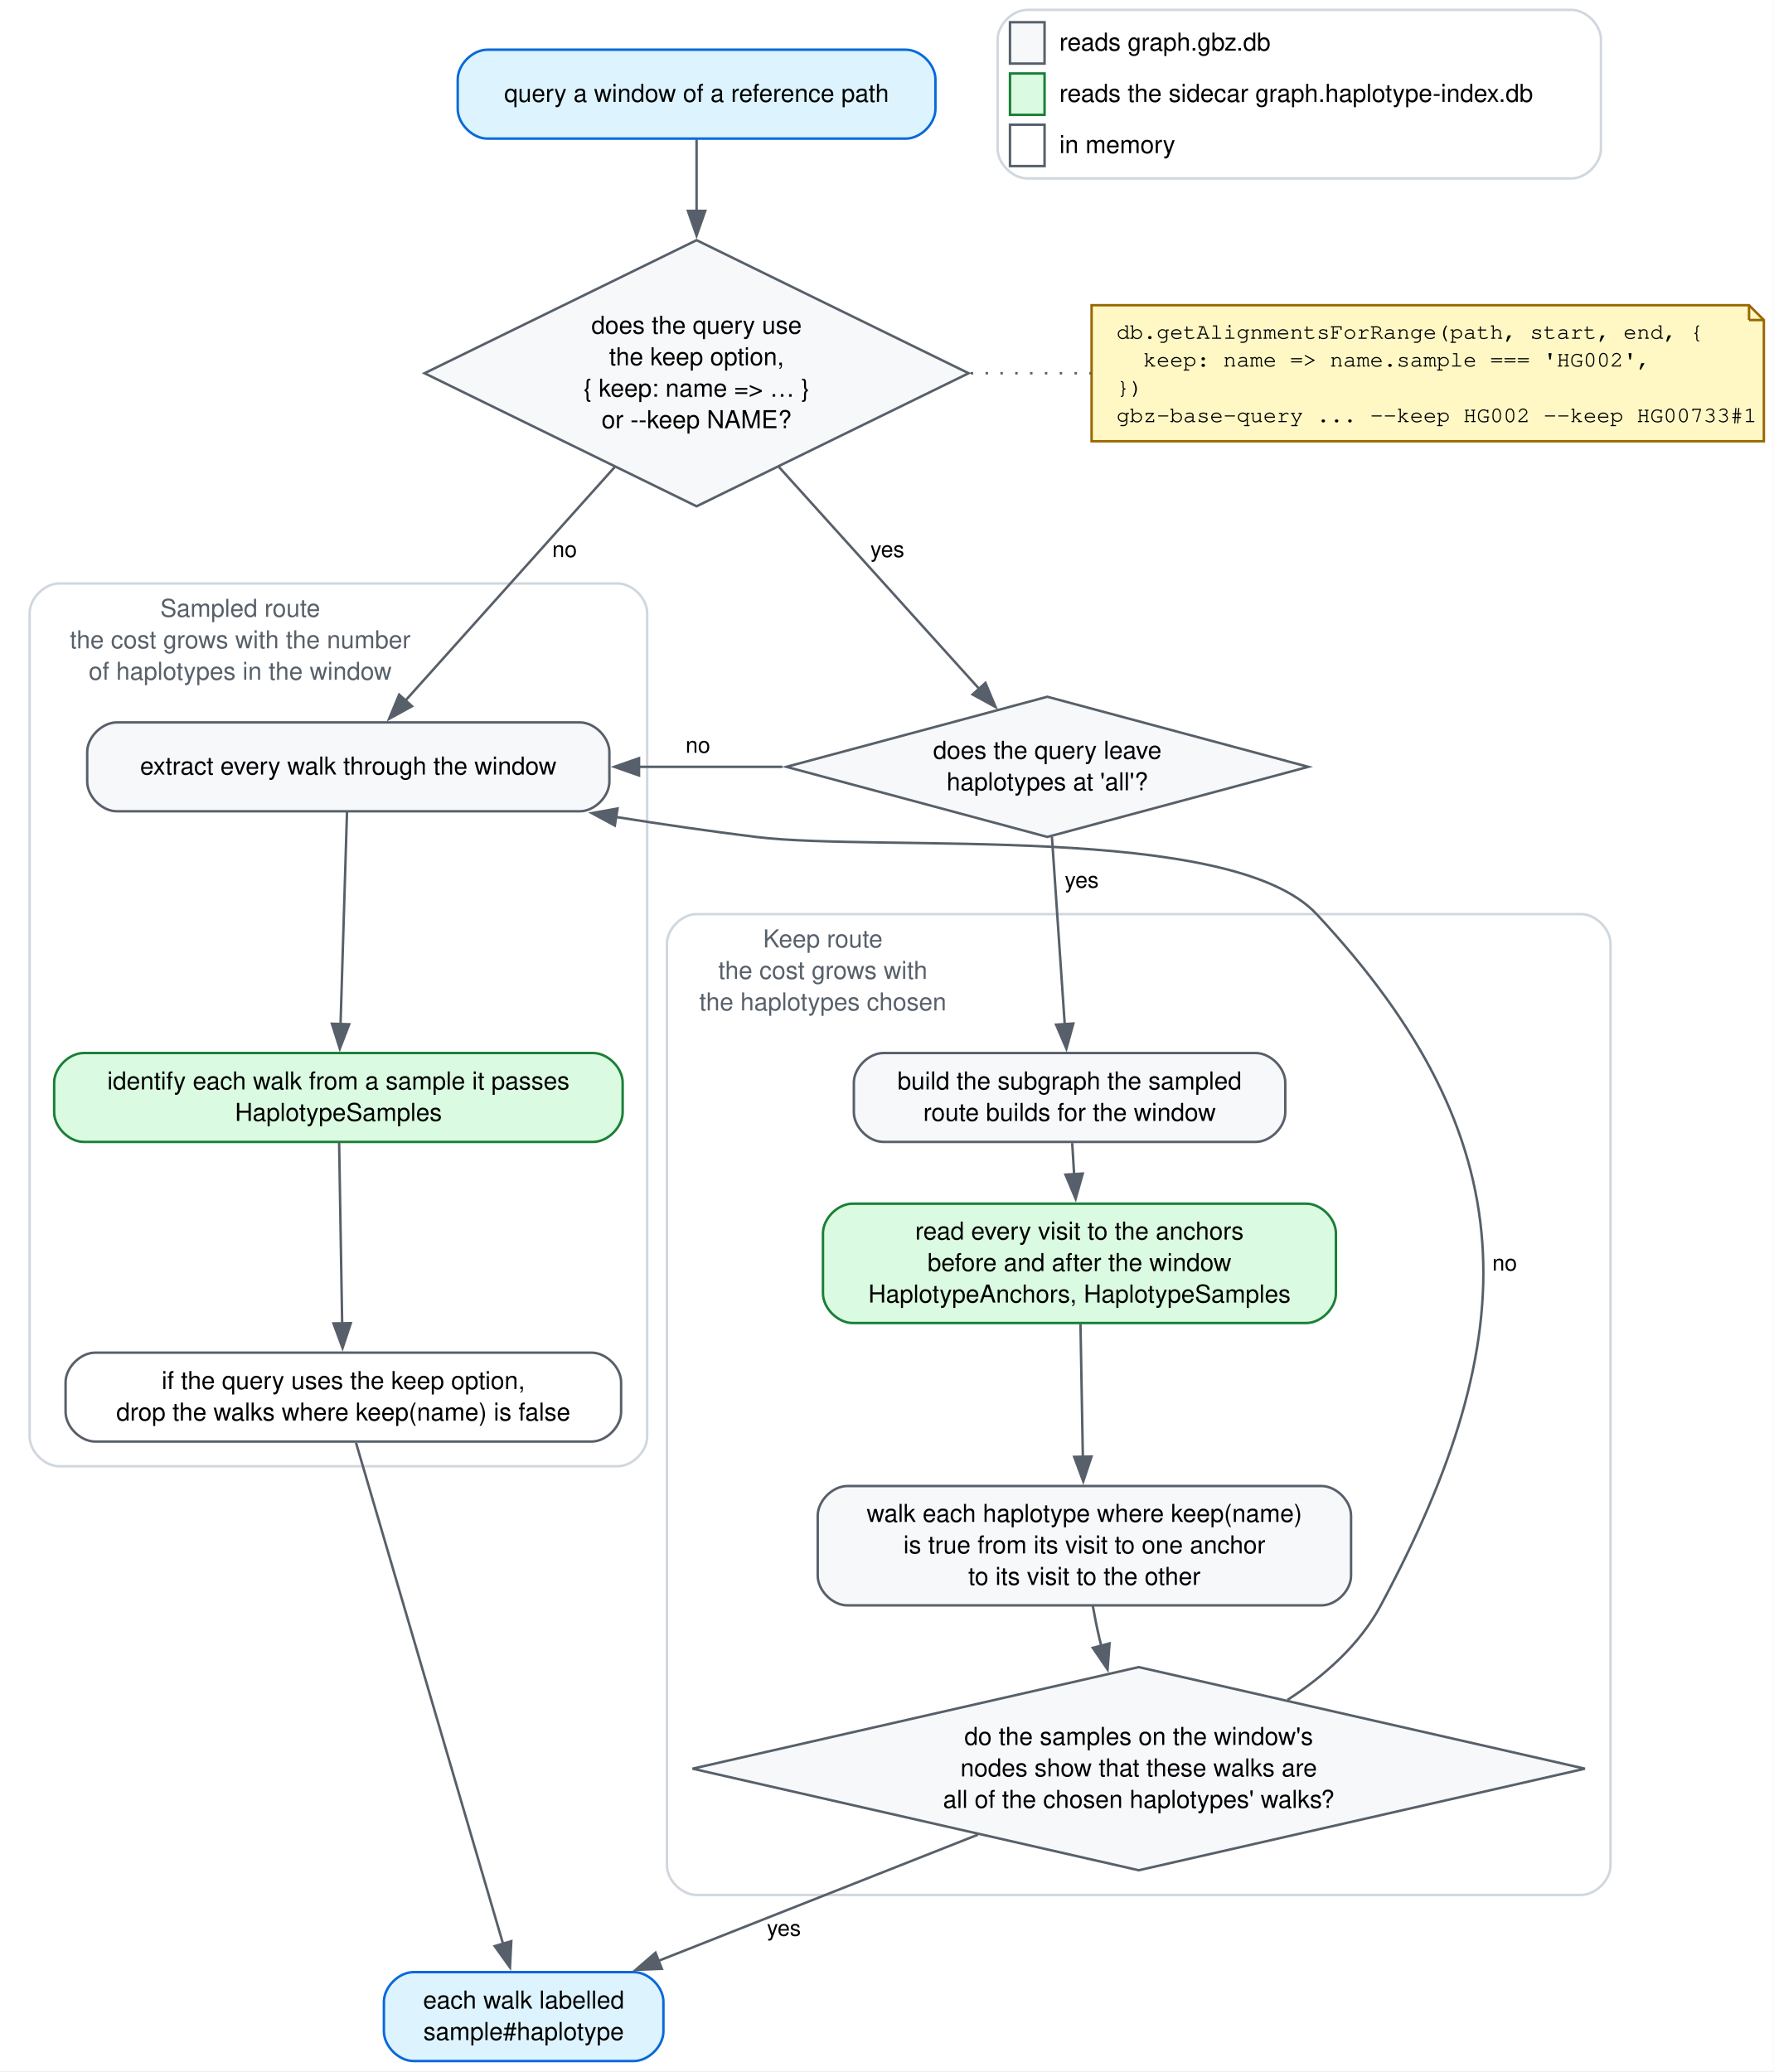
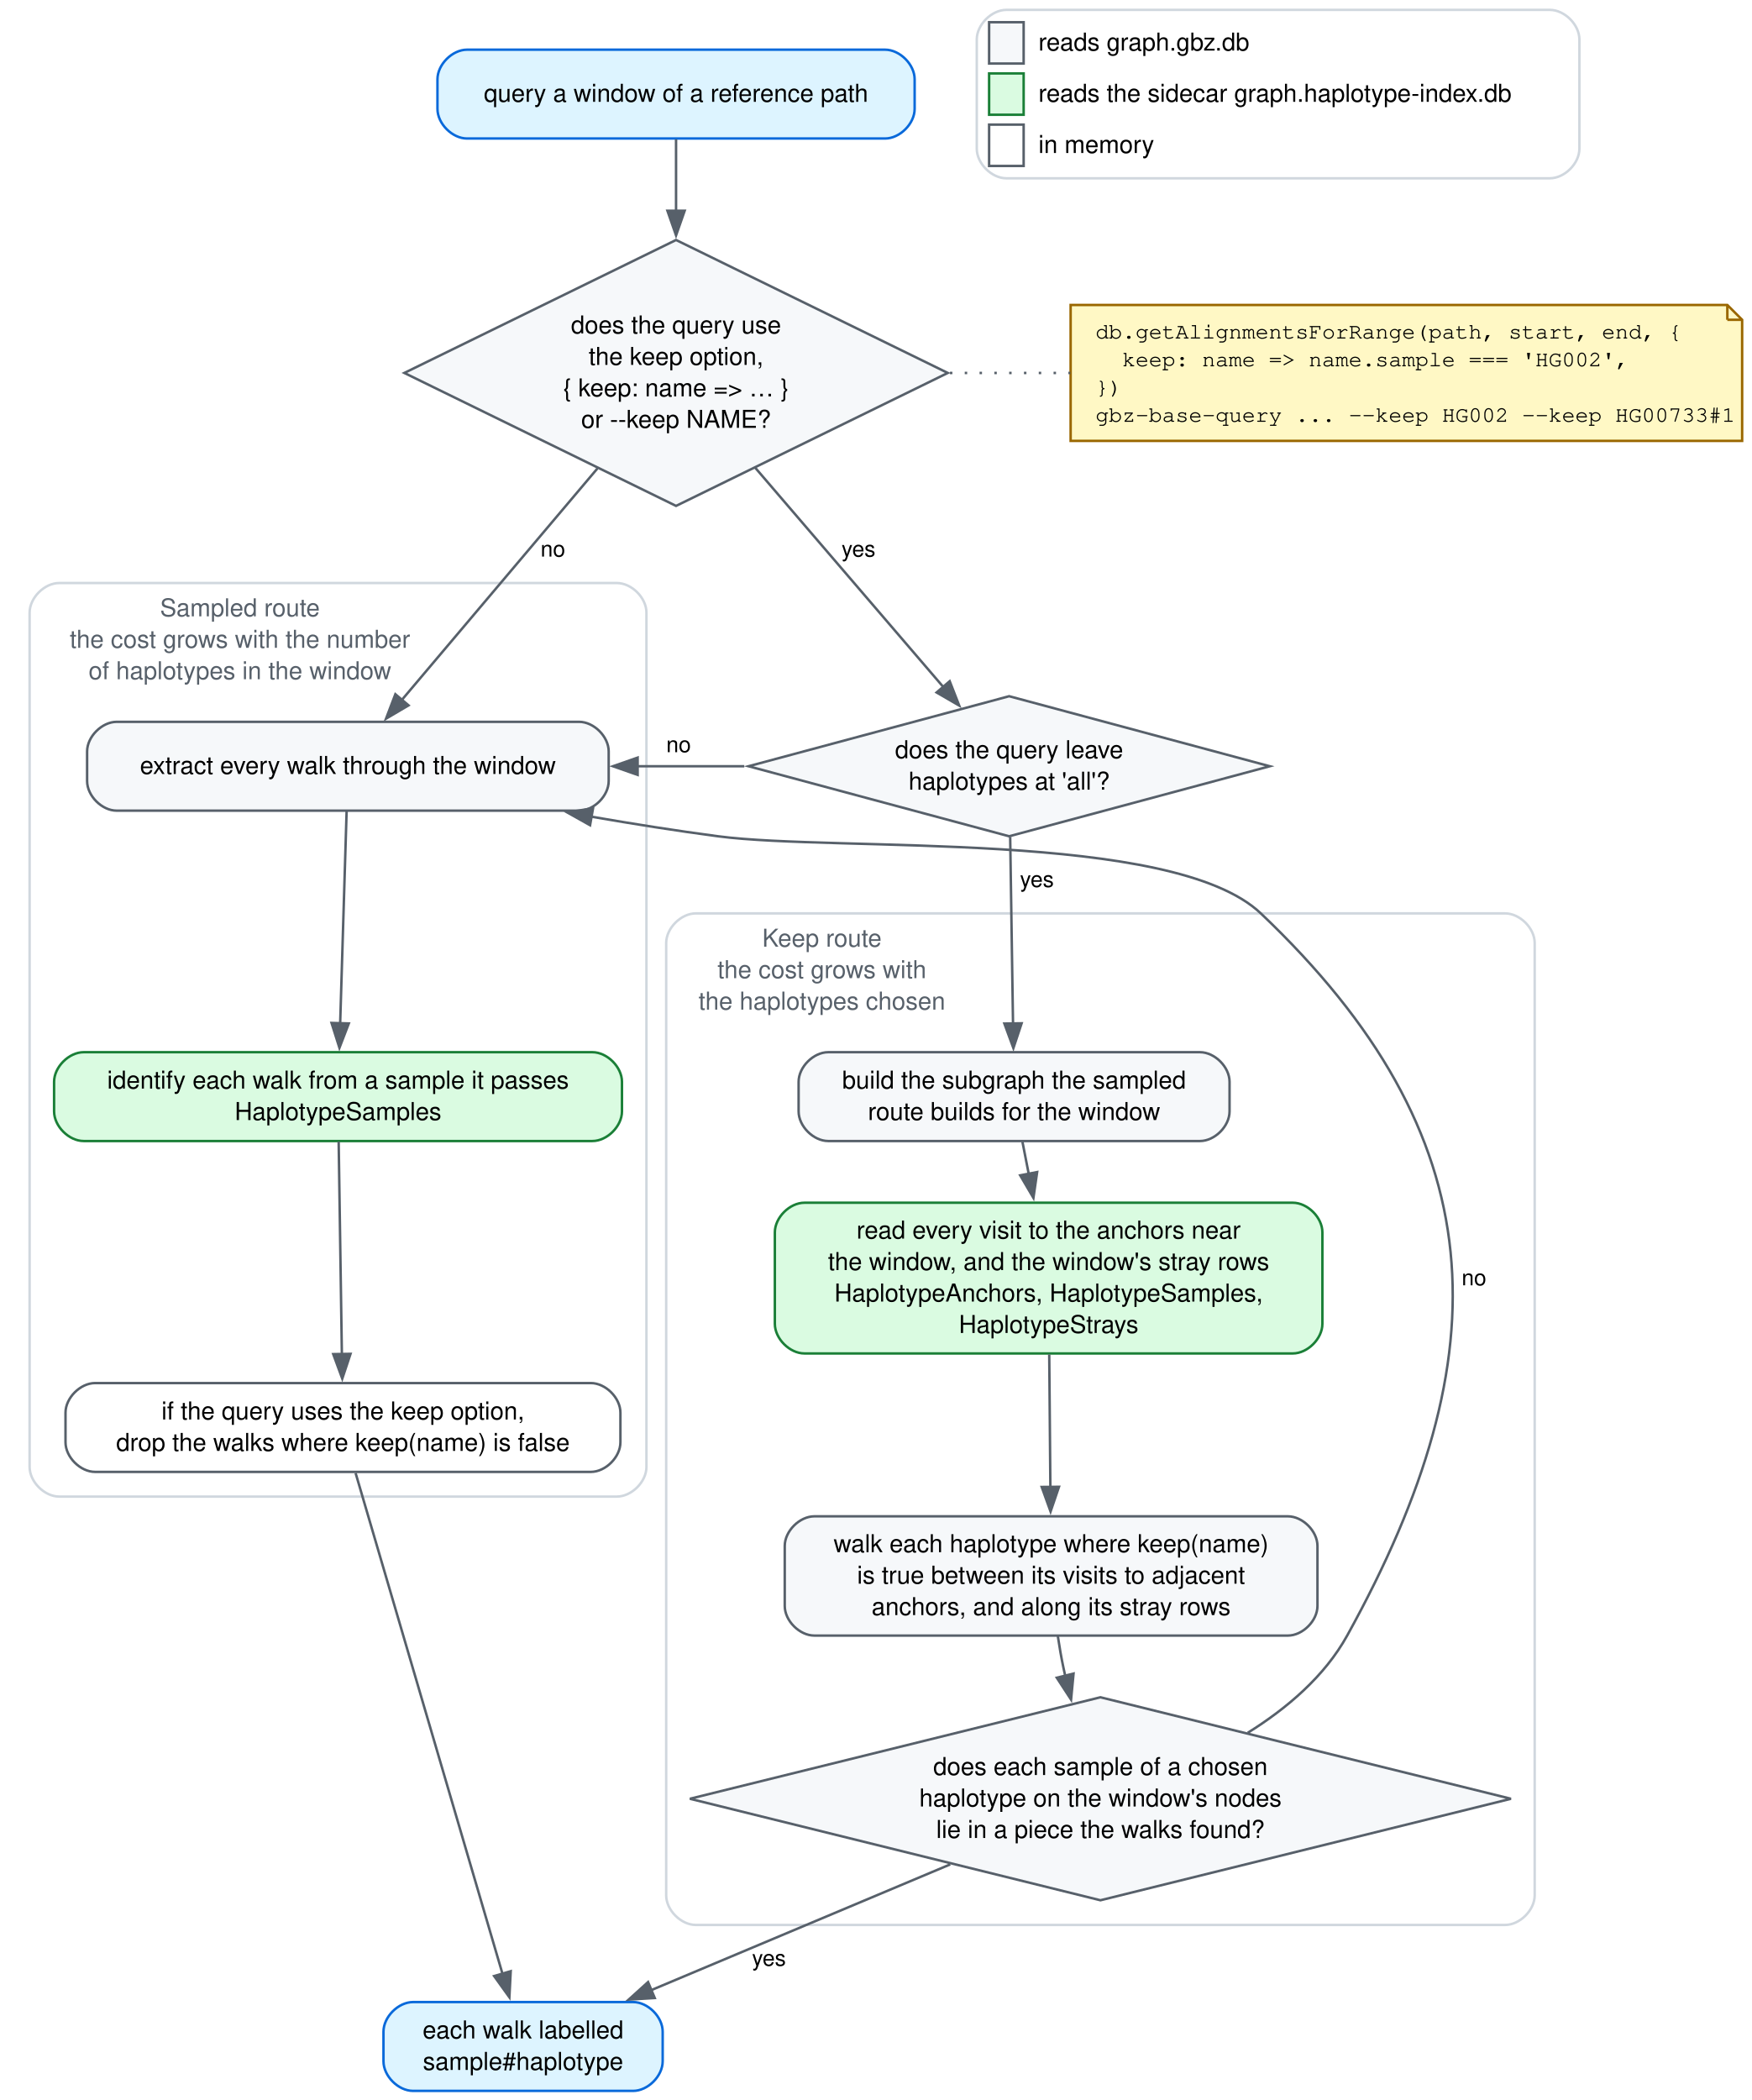
- <svg xmlns="http://www.w3.org/2000/svg" width="718pt" height="839pt" viewBox="0.00 0.00 718.00 839.00">
-   <g id="graph0" class="graph" transform="scale(1 1) rotate(0) translate(4 834.56)">
-     <polygon fill="white" stroke="none" points="-4,4 -4,-834.56 714.08,-834.56 714.08,4 -4,4" />
+ <svg xmlns="http://www.w3.org/2000/svg" width="710pt" height="851pt" viewBox="0.00 0.00 710.00 851.00">
+   <g id="graph0" class="graph" transform="scale(1 1) rotate(0) translate(4 847.31)">
+     <polygon fill="white" stroke="none" points="-4,4 -4,-847.31 706.08,-847.31 706.08,4 -4,4" />
    <g id="clust3" class="cluster">
-       <path fill="white" stroke="#d0d7de" d="M20,-240.84C20,-240.84 246,-240.84 246,-240.84 252,-240.84 258,-246.84 258,-252.84 258,-252.84 258,-586.3 258,-586.3 258,-592.3 252,-598.3 246,-598.3 246,-598.3 20,-598.3 20,-598.3 14,-598.3 8,-592.3 8,-586.3 8,-586.3 8,-252.84 8,-252.84 8,-246.84 14,-240.84 20,-240.84" />
-       <text xml:space="preserve" text-anchor="middle" x="93.25" y="-584.8" font-family="Helvetica,sans-Serif" font-size="10.00" fill="#57606a">Sampled route</text>
-       <text xml:space="preserve" text-anchor="middle" x="93.25" y="-572.05" font-family="Helvetica,sans-Serif" font-size="10.00" fill="#57606a">the cost grows with the number</text>
-       <text xml:space="preserve" text-anchor="middle" x="93.25" y="-559.3" font-family="Helvetica,sans-Serif" font-size="10.00" fill="#57606a">of haplotypes in the window</text>
+       <path fill="white" stroke="#d0d7de" d="M20,-240.84C20,-240.84 246,-240.84 246,-240.84 252,-240.84 258,-246.84 258,-252.84 258,-252.84 258,-599.05 258,-599.05 258,-605.05 252,-611.05 246,-611.05 246,-611.05 20,-611.05 20,-611.05 14,-611.05 8,-605.05 8,-599.05 8,-599.05 8,-252.84 8,-252.84 8,-246.84 14,-240.84 20,-240.84" />
+       <text xml:space="preserve" text-anchor="middle" x="93.25" y="-597.55" font-family="Helvetica,sans-Serif" font-size="10.00" fill="#57606a">Sampled route</text>
+       <text xml:space="preserve" text-anchor="middle" x="93.25" y="-584.8" font-family="Helvetica,sans-Serif" font-size="10.00" fill="#57606a">the cost grows with the number</text>
+       <text xml:space="preserve" text-anchor="middle" x="93.25" y="-572.05" font-family="Helvetica,sans-Serif" font-size="10.00" fill="#57606a">of haplotypes in the window</text>
    </g>
    <g id="clust4" class="cluster">
-       <path fill="white" stroke="#d0d7de" d="M278,-67.25C278,-67.25 636,-67.25 636,-67.25 642,-67.25 648,-73.25 648,-79.25 648,-79.25 648,-452.42 648,-452.42 648,-458.42 642,-464.42 636,-464.42 636,-464.42 278,-464.42 278,-464.42 272,-464.42 266,-458.42 266,-452.42 266,-452.42 266,-79.25 266,-79.25 266,-73.25 272,-67.25 278,-67.25" />
-       <text xml:space="preserve" text-anchor="middle" x="329.12" y="-450.92" font-family="Helvetica,sans-Serif" font-size="10.00" fill="#57606a">Keep route</text>
-       <text xml:space="preserve" text-anchor="middle" x="329.12" y="-438.17" font-family="Helvetica,sans-Serif" font-size="10.00" fill="#57606a">the cost grows with</text>
-       <text xml:space="preserve" text-anchor="middle" x="329.12" y="-425.42" font-family="Helvetica,sans-Serif" font-size="10.00" fill="#57606a">the haplotypes chosen</text>
+       <path fill="white" stroke="#d0d7de" d="M278,-67.25C278,-67.25 606,-67.25 606,-67.25 612,-67.25 618,-73.25 618,-79.25 618,-79.25 618,-465.17 618,-465.17 618,-471.17 612,-477.17 606,-477.17 606,-477.17 278,-477.17 278,-477.17 272,-477.17 266,-471.17 266,-465.17 266,-465.17 266,-79.25 266,-79.25 266,-73.25 272,-67.25 278,-67.25" />
+       <text xml:space="preserve" text-anchor="middle" x="329.12" y="-463.67" font-family="Helvetica,sans-Serif" font-size="10.00" fill="#57606a">Keep route</text>
+       <text xml:space="preserve" text-anchor="middle" x="329.12" y="-450.92" font-family="Helvetica,sans-Serif" font-size="10.00" fill="#57606a">the cost grows with</text>
+       <text xml:space="preserve" text-anchor="middle" x="329.12" y="-438.17" font-family="Helvetica,sans-Serif" font-size="10.00" fill="#57606a">the haplotypes chosen</text>
    </g>
    <g id="node1" class="node">
-       <path fill="#ddf4ff" stroke="#0969da" d="M362.7,-814.43C362.7,-814.43 193.3,-814.43 193.3,-814.43 187.3,-814.43 181.3,-808.43 181.3,-802.43 181.3,-802.43 181.3,-790.43 181.3,-790.43 181.3,-784.43 187.3,-778.43 193.3,-778.43 193.3,-778.43 362.7,-778.43 362.7,-778.43 368.7,-778.43 374.7,-784.43 374.7,-790.43 374.7,-790.43 374.7,-802.43 374.7,-802.43 374.7,-808.43 368.7,-814.43 362.7,-814.43" />
-       <text xml:space="preserve" text-anchor="middle" x="278" y="-793.31" font-family="Helvetica,sans-Serif" font-size="10.00">query a window of a reference path</text>
+       <path fill="#ddf4ff" stroke="#0969da" d="M354.7,-827.18C354.7,-827.18 185.3,-827.18 185.3,-827.18 179.3,-827.18 173.3,-821.18 173.3,-815.18 173.3,-815.18 173.3,-803.18 173.3,-803.18 173.3,-797.18 179.3,-791.18 185.3,-791.18 185.3,-791.18 354.7,-791.18 354.7,-791.18 360.7,-791.18 366.7,-797.18 366.7,-803.18 366.7,-803.18 366.7,-815.18 366.7,-815.18 366.7,-821.18 360.7,-827.18 354.7,-827.18" />
+       <text xml:space="preserve" text-anchor="middle" x="270" y="-806.06" font-family="Helvetica,sans-Serif" font-size="10.00">query a window of a reference path</text>
    </g>
    <g id="node2" class="node">
-       <polygon fill="#f6f8fa" stroke="#57606a" points="278,-737.31 167.87,-683.43 278,-629.55 388.13,-683.43 278,-737.31" />
-       <text xml:space="preserve" text-anchor="middle" x="278" y="-699.43" font-family="Helvetica,sans-Serif" font-size="10.00">does the query use</text>
-       <text xml:space="preserve" text-anchor="middle" x="278" y="-686.68" font-family="Helvetica,sans-Serif" font-size="10.00">the keep option,</text>
-       <text xml:space="preserve" text-anchor="middle" x="278" y="-673.93" font-family="Helvetica,sans-Serif" font-size="10.00">{ keep: name =&gt; … }</text>
-       <text xml:space="preserve" text-anchor="middle" x="278" y="-661.18" font-family="Helvetica,sans-Serif" font-size="10.00">or --keep NAME?</text>
+       <polygon fill="#f6f8fa" stroke="#57606a" points="270,-750.06 159.87,-696.18 270,-642.3 380.13,-696.18 270,-750.06" />
+       <text xml:space="preserve" text-anchor="middle" x="270" y="-712.18" font-family="Helvetica,sans-Serif" font-size="10.00">does the query use</text>
+       <text xml:space="preserve" text-anchor="middle" x="270" y="-699.43" font-family="Helvetica,sans-Serif" font-size="10.00">the keep option,</text>
+       <text xml:space="preserve" text-anchor="middle" x="270" y="-686.68" font-family="Helvetica,sans-Serif" font-size="10.00">{ keep: name =&gt; … }</text>
+       <text xml:space="preserve" text-anchor="middle" x="270" y="-673.93" font-family="Helvetica,sans-Serif" font-size="10.00">or --keep NAME?</text>
    </g>
    <g id="edge2" class="edge">
-       <path fill="none" stroke="#57606a" d="M278,-778.09C278,-769.94 278,-759.67 278,-748.94" />
-       <polygon fill="#57606a" stroke="#57606a" points="281.5,-749.17 278,-739.17 274.5,-749.17 281.5,-749.17" />
+       <path fill="none" stroke="#57606a" d="M270,-790.84C270,-782.69 270,-772.42 270,-761.69" />
+       <polygon fill="#57606a" stroke="#57606a" points="273.5,-761.92 270,-751.92 266.5,-761.92 273.5,-761.92" />
    </g>
    <g id="node3" class="node">
-       <polygon fill="#f6f8fa" stroke="#57606a" points="420,-552.43 314.37,-524.05 420,-495.67 525.63,-524.05 420,-552.43" />
-       <text xml:space="preserve" text-anchor="middle" x="420" y="-527.3" font-family="Helvetica,sans-Serif" font-size="10.00">does the query leave</text>
-       <text xml:space="preserve" text-anchor="middle" x="420" y="-514.55" font-family="Helvetica,sans-Serif" font-size="10.00">haplotypes at 'all'?</text>
+       <polygon fill="#f6f8fa" stroke="#57606a" points="405,-565.18 299.37,-536.8 405,-508.42 510.63,-536.8 405,-565.18" />
+       <text xml:space="preserve" text-anchor="middle" x="405" y="-540.05" font-family="Helvetica,sans-Serif" font-size="10.00">does the query leave</text>
+       <text xml:space="preserve" text-anchor="middle" x="405" y="-527.3" font-family="Helvetica,sans-Serif" font-size="10.00">haplotypes at 'all'?</text>
    </g>
    <g id="edge9" class="edge">
-       <path fill="none" stroke="#57606a" d="M311.29,-645.53C336.04,-618.11 369.39,-581.14 392.6,-555.41" />
-       <polygon fill="#57606a" stroke="#57606a" points="394.94,-558.04 399.05,-548.27 389.75,-553.35 394.94,-558.04" />
-       <text xml:space="preserve" text-anchor="middle" x="355.24" y="-609" font-family="Helvetica,sans-Serif" font-size="9.00"> yes </text>
+       <path fill="none" stroke="#57606a" d="M301.99,-657.88C325.29,-630.73 356.47,-594.37 378.41,-568.8" />
+       <polygon fill="#57606a" stroke="#57606a" points="380.91,-571.26 384.76,-561.39 375.6,-566.7 380.91,-571.26" />
+       <text xml:space="preserve" text-anchor="middle" x="343.95" y="-621.75" font-family="Helvetica,sans-Serif" font-size="9.00"> yes </text>
    </g>
    <g id="node4" class="node">
-       <polygon fill="#fff8c5" stroke="#9a6700" points="704.08,-710.97 437.92,-710.97 437.92,-655.89 710.08,-655.89 710.08,-704.97 704.08,-710.97" />
-       <polyline fill="none" stroke="#9a6700" points="704.08,-710.97 704.08,-704.97" />
-       <polyline fill="none" stroke="#9a6700" points="710.08,-704.97 704.08,-704.97" />
-       <text xml:space="preserve" text-anchor="start" x="448" y="-697.38" font-family="Courier,monospace" font-size="9.00">db.getAlignmentsForRange(path, start, end, {</text>
-       <text xml:space="preserve" text-anchor="start" x="448" y="-686.13" font-family="Courier,monospace" font-size="9.00">  keep: name =&gt; name.sample === 'HG002',</text>
-       <text xml:space="preserve" text-anchor="start" x="448" y="-674.88" font-family="Courier,monospace" font-size="9.00">})</text>
-       <text xml:space="preserve" text-anchor="start" x="448" y="-663.63" font-family="Courier,monospace" font-size="9.00">gbz-base-query ... --keep HG002 --keep HG00733#1</text>
+       <polygon fill="#fff8c5" stroke="#9a6700" points="696.08,-723.72 429.92,-723.72 429.92,-668.64 702.08,-668.64 702.08,-717.72 696.08,-723.72" />
+       <polyline fill="none" stroke="#9a6700" points="696.08,-723.72 696.08,-717.72" />
+       <polyline fill="none" stroke="#9a6700" points="702.08,-717.72 696.08,-717.72" />
+       <text xml:space="preserve" text-anchor="start" x="440" y="-710.13" font-family="Courier,monospace" font-size="9.00">db.getAlignmentsForRange(path, start, end, {</text>
+       <text xml:space="preserve" text-anchor="start" x="440" y="-698.88" font-family="Courier,monospace" font-size="9.00">  keep: name =&gt; name.sample === 'HG002',</text>
+       <text xml:space="preserve" text-anchor="start" x="440" y="-687.63" font-family="Courier,monospace" font-size="9.00">})</text>
+       <text xml:space="preserve" text-anchor="start" x="440" y="-676.38" font-family="Courier,monospace" font-size="9.00">gbz-base-query ... --keep HG002 --keep HG00733#1</text>
    </g>
    <g id="edge1" class="edge">
-       <path fill="none" stroke="#57606a" stroke-dasharray="1,5" d="M389,-683.43C405.26,-683.43 421.52,-683.43 437.78,-683.43" />
+       <path fill="none" stroke="#57606a" stroke-dasharray="1,5" d="M381,-696.18C397.26,-696.18 413.52,-696.18 429.78,-696.18" />
    </g>
    <g id="node7" class="node">
-       <path fill="#f6f8fa" stroke="#57606a" d="M230.7,-542.05C230.7,-542.05 43.3,-542.05 43.3,-542.05 37.3,-542.05 31.3,-536.05 31.3,-530.05 31.3,-530.05 31.3,-518.05 31.3,-518.05 31.3,-512.05 37.3,-506.05 43.3,-506.05 43.3,-506.05 230.7,-506.05 230.7,-506.05 236.7,-506.05 242.7,-512.05 242.7,-518.05 242.7,-518.05 242.7,-530.05 242.7,-530.05 242.7,-536.05 236.7,-542.05 230.7,-542.05" />
-       <text xml:space="preserve" text-anchor="middle" x="137" y="-520.92" font-family="Helvetica,sans-Serif" font-size="10.00">extract every walk through the window</text>
+       <path fill="#f6f8fa" stroke="#57606a" d="M230.7,-554.8C230.7,-554.8 43.3,-554.8 43.3,-554.8 37.3,-554.8 31.3,-548.8 31.3,-542.8 31.3,-542.8 31.3,-530.8 31.3,-530.8 31.3,-524.8 37.3,-518.8 43.3,-518.8 43.3,-518.8 230.7,-518.8 230.7,-518.8 236.7,-518.8 242.7,-524.8 242.7,-530.8 242.7,-530.8 242.7,-542.8 242.7,-542.8 242.7,-548.8 236.7,-554.8 230.7,-554.8" />
+       <text xml:space="preserve" text-anchor="middle" x="137" y="-533.67" font-family="Helvetica,sans-Serif" font-size="10.00">extract every walk through the window</text>
    </g>
    <g id="edge8" class="edge">
-       <path fill="none" stroke="#57606a" d="M244.94,-645.53C218.87,-616.44 183.19,-576.6 160.11,-550.85" />
-       <polygon fill="#57606a" stroke="#57606a" points="162.8,-548.6 153.52,-543.49 157.59,-553.28 162.8,-548.6" />
-       <text xml:space="preserve" text-anchor="middle" x="224.57" y="-609" font-family="Helvetica,sans-Serif" font-size="9.00"> no </text>
+       <path fill="none" stroke="#57606a" d="M238.14,-657.48C213.64,-628.49 180.43,-589.19 158.86,-563.67" />
+       <polygon fill="#57606a" stroke="#57606a" points="161.58,-561.47 152.46,-556.09 156.24,-565.99 161.58,-561.47" />
+       <text xml:space="preserve" text-anchor="middle" x="220.09" y="-621.75" font-family="Helvetica,sans-Serif" font-size="9.00"> no </text>
    </g>
    <g id="edge10" class="edge">
-       <path fill="none" stroke="#57606a" d="M312.75,-524.05C293.71,-524.05 273.78,-524.05 254.47,-524.05" />
-       <polygon fill="#57606a" stroke="#57606a" points="254.7,-520.55 244.7,-524.05 254.7,-527.55 254.7,-520.55" />
-       <text xml:space="preserve" text-anchor="middle" x="278.54" y="-529.75" font-family="Helvetica,sans-Serif" font-size="9.00"> no </text>
+       <path fill="none" stroke="#57606a" d="M297.65,-536.8C283.42,-536.8 268.78,-536.8 254.39,-536.8" />
+       <polygon fill="#57606a" stroke="#57606a" points="254.43,-533.3 244.43,-536.8 254.43,-540.3 254.43,-533.3" />
+       <text xml:space="preserve" text-anchor="middle" x="271.04" y="-542.5" font-family="Helvetica,sans-Serif" font-size="9.00"> no </text>
    </g>
    <g id="node10" class="node">
-       <path fill="#f6f8fa" stroke="#57606a" d="M504.33,-408.17C504.33,-408.17 353.67,-408.17 353.67,-408.17 347.67,-408.17 341.67,-402.17 341.67,-396.17 341.67,-396.17 341.67,-384.17 341.67,-384.17 341.67,-378.17 347.67,-372.17 353.67,-372.17 353.67,-372.17 504.33,-372.17 504.33,-372.17 510.33,-372.17 516.33,-378.17 516.33,-384.17 516.33,-384.17 516.33,-396.17 516.33,-396.17 516.33,-402.17 510.33,-408.17 504.33,-408.17" />
-       <text xml:space="preserve" text-anchor="middle" x="429" y="-393.42" font-family="Helvetica,sans-Serif" font-size="10.00">build the subgraph the sampled</text>
-       <text xml:space="preserve" text-anchor="middle" x="429" y="-380.67" font-family="Helvetica,sans-Serif" font-size="10.00">route builds for the window</text>
+       <path fill="#f6f8fa" stroke="#57606a" d="M482.33,-420.92C482.33,-420.92 331.67,-420.92 331.67,-420.92 325.67,-420.92 319.67,-414.92 319.67,-408.92 319.67,-408.92 319.67,-396.92 319.67,-396.92 319.67,-390.92 325.67,-384.92 331.67,-384.92 331.67,-384.92 482.33,-384.92 482.33,-384.92 488.33,-384.92 494.33,-390.92 494.33,-396.92 494.33,-396.92 494.33,-408.92 494.33,-408.92 494.33,-414.92 488.33,-420.92 482.33,-420.92" />
+       <text xml:space="preserve" text-anchor="middle" x="407" y="-406.17" font-family="Helvetica,sans-Serif" font-size="10.00">build the subgraph the sampled</text>
+       <text xml:space="preserve" text-anchor="middle" x="407" y="-393.42" font-family="Helvetica,sans-Serif" font-size="10.00">route builds for the window</text>
    </g>
    <g id="edge11" class="edge">
-       <path fill="none" stroke="#57606a" d="M421.86,-495.72C423.38,-473.47 425.52,-442.15 427.06,-419.6" />
-       <polygon fill="#57606a" stroke="#57606a" points="430.53,-420.12 427.72,-409.91 423.55,-419.65 430.53,-420.12" />
-       <text xml:space="preserve" text-anchor="middle" x="433.93" y="-475.12" font-family="Helvetica,sans-Serif" font-size="9.00"> yes </text>
+       <path fill="none" stroke="#57606a" d="M405.42,-508.15C405.76,-485.98 406.23,-454.95 406.57,-432.53" />
+       <polygon fill="#57606a" stroke="#57606a" points="410.06,-432.63 406.72,-422.58 403.07,-432.52 410.06,-432.63" />
+       <text xml:space="preserve" text-anchor="middle" x="416.26" y="-487.87" font-family="Helvetica,sans-Serif" font-size="9.00"> yes </text>
    </g>
    <g id="node5" class="node">
      <path fill="#ddf4ff" stroke="#0969da" d="M252.58,-36C252.58,-36 163.42,-36 163.42,-36 157.42,-36 151.42,-30 151.42,-24 151.42,-24 151.42,-12 151.42,-12 151.42,-6 157.42,0 163.42,0 163.42,0 252.58,0 252.58,0 258.58,0 264.58,-6 264.58,-12 264.58,-12 264.58,-24 264.58,-24 264.58,-30 258.58,-36 252.58,-36" />
      <text xml:space="preserve" text-anchor="middle" x="208" y="-21.25" font-family="Helvetica,sans-Serif" font-size="10.00">each walk labelled</text>
      <text xml:space="preserve" text-anchor="middle" x="208" y="-8.5" font-family="Helvetica,sans-Serif" font-size="10.00">sample#haplotype</text>
    </g>
    <g id="node6" class="node">
-       <polygon fill="#f6f8fa" stroke="none" points="404.88,-808.81 404.88,-825.56 418.88,-825.56 418.88,-808.81 404.88,-808.81" />
-       <polygon fill="none" stroke="#57606a" points="404.88,-808.81 404.88,-825.56 418.88,-825.56 418.88,-808.81 404.88,-808.81" />
-       <text xml:space="preserve" text-anchor="start" x="424.88" y="-814.06" font-family="Helvetica,sans-Serif" font-size="10.00">reads graph.gbz.db</text>
-       <polygon fill="#dafbe1" stroke="none" points="404.88,-788.06 404.88,-804.81 418.88,-804.81 418.88,-788.06 404.88,-788.06" />
-       <polygon fill="none" stroke="#1a7f37" points="404.88,-788.06 404.88,-804.81 418.88,-804.81 418.88,-788.06 404.88,-788.06" />
-       <text xml:space="preserve" text-anchor="start" x="424.88" y="-793.31" font-family="Helvetica,sans-Serif" font-size="10.00">reads the sidecar graph.haplotype-index.db</text>
-       <polygon fill="white" stroke="none" points="404.88,-767.31 404.88,-784.06 418.88,-784.06 418.88,-767.31 404.88,-767.31" />
-       <polygon fill="none" stroke="#57606a" points="404.88,-767.31 404.88,-784.06 418.88,-784.06 418.88,-767.31 404.88,-767.31" />
-       <text xml:space="preserve" text-anchor="start" x="424.88" y="-772.56" font-family="Helvetica,sans-Serif" font-size="10.00">in memory</text>
-       <path fill="none" stroke="#d0d7de" d="M411.88,-762.31C411.88,-762.31 632.12,-762.31 632.12,-762.31 638.12,-762.31 644.12,-768.31 644.12,-774.31 644.12,-774.31 644.12,-818.56 644.12,-818.56 644.12,-824.56 638.12,-830.56 632.12,-830.56 632.12,-830.56 411.88,-830.56 411.88,-830.56 405.88,-830.56 399.88,-824.56 399.88,-818.56 399.88,-818.56 399.88,-774.31 399.88,-774.31 399.88,-768.31 405.88,-762.31 411.88,-762.31" />
+       <polygon fill="#f6f8fa" stroke="none" points="396.88,-821.56 396.88,-838.31 410.88,-838.31 410.88,-821.56 396.88,-821.56" />
+       <polygon fill="none" stroke="#57606a" points="396.88,-821.56 396.88,-838.31 410.88,-838.31 410.88,-821.56 396.88,-821.56" />
+       <text xml:space="preserve" text-anchor="start" x="416.88" y="-826.81" font-family="Helvetica,sans-Serif" font-size="10.00">reads graph.gbz.db</text>
+       <polygon fill="#dafbe1" stroke="none" points="396.88,-800.81 396.88,-817.56 410.88,-817.56 410.88,-800.81 396.88,-800.81" />
+       <polygon fill="none" stroke="#1a7f37" points="396.88,-800.81 396.88,-817.56 410.88,-817.56 410.88,-800.81 396.88,-800.81" />
+       <text xml:space="preserve" text-anchor="start" x="416.88" y="-806.06" font-family="Helvetica,sans-Serif" font-size="10.00">reads the sidecar graph.haplotype-index.db</text>
+       <polygon fill="white" stroke="none" points="396.88,-780.06 396.88,-796.81 410.88,-796.81 410.88,-780.06 396.88,-780.06" />
+       <polygon fill="none" stroke="#57606a" points="396.88,-780.06 396.88,-796.81 410.88,-796.81 410.88,-780.06 396.88,-780.06" />
+       <text xml:space="preserve" text-anchor="start" x="416.88" y="-785.31" font-family="Helvetica,sans-Serif" font-size="10.00">in memory</text>
+       <path fill="none" stroke="#d0d7de" d="M403.88,-775.06C403.88,-775.06 624.12,-775.06 624.12,-775.06 630.12,-775.06 636.12,-781.06 636.12,-787.06 636.12,-787.06 636.12,-831.31 636.12,-831.31 636.12,-837.31 630.12,-843.31 624.12,-843.31 624.12,-843.31 403.88,-843.31 403.88,-843.31 397.88,-843.31 391.88,-837.31 391.88,-831.31 391.88,-831.31 391.88,-787.06 391.88,-787.06 391.88,-781.06 397.88,-775.06 403.88,-775.06" />
    </g>
    <g id="node8" class="node">
-       <path fill="#dafbe1" stroke="#1a7f37" d="M236.08,-408.17C236.08,-408.17 29.92,-408.17 29.92,-408.17 23.92,-408.17 17.92,-402.17 17.92,-396.17 17.92,-396.17 17.92,-384.17 17.92,-384.17 17.92,-378.17 23.92,-372.17 29.92,-372.17 29.92,-372.17 236.08,-372.17 236.08,-372.17 242.08,-372.17 248.08,-378.17 248.08,-384.17 248.08,-384.17 248.08,-396.17 248.08,-396.17 248.08,-402.17 242.08,-408.17 236.08,-408.17" />
-       <text xml:space="preserve" text-anchor="middle" x="133" y="-393.42" font-family="Helvetica,sans-Serif" font-size="10.00">identify each walk from a sample it passes</text>
-       <text xml:space="preserve" text-anchor="middle" x="133" y="-380.67" font-family="Helvetica,sans-Serif" font-size="10.00">HaplotypeSamples</text>
+       <path fill="#dafbe1" stroke="#1a7f37" d="M236.08,-420.92C236.08,-420.92 29.92,-420.92 29.92,-420.92 23.92,-420.92 17.92,-414.92 17.92,-408.92 17.92,-408.92 17.92,-396.92 17.92,-396.92 17.92,-390.92 23.92,-384.92 29.92,-384.92 29.92,-384.92 236.08,-384.92 236.08,-384.92 242.08,-384.92 248.08,-390.92 248.08,-396.92 248.08,-396.92 248.08,-408.92 248.08,-408.92 248.08,-414.92 242.08,-420.92 236.08,-420.92" />
+       <text xml:space="preserve" text-anchor="middle" x="133" y="-406.17" font-family="Helvetica,sans-Serif" font-size="10.00">identify each walk from a sample it passes</text>
+       <text xml:space="preserve" text-anchor="middle" x="133" y="-393.42" font-family="Helvetica,sans-Serif" font-size="10.00">HaplotypeSamples</text>
    </g>
    <g id="edge3" class="edge">
-       <path fill="none" stroke="#57606a" d="M136.48,-505.81C135.82,-483.99 134.67,-446.1 133.87,-419.88" />
-       <polygon fill="#57606a" stroke="#57606a" points="137.37,-419.82 133.57,-409.93 130.37,-420.03 137.37,-419.82" />
+       <path fill="none" stroke="#57606a" d="M136.48,-518.56C135.82,-496.74 134.67,-458.85 133.87,-432.63" />
+       <polygon fill="#57606a" stroke="#57606a" points="137.37,-432.57 133.57,-422.68 130.37,-432.78 137.37,-432.57" />
    </g>
    <g id="node9" class="node">
      <path fill="white" stroke="#57606a" d="M235.45,-286.84C235.45,-286.84 34.55,-286.84 34.55,-286.84 28.55,-286.84 22.55,-280.84 22.55,-274.84 22.55,-274.84 22.55,-262.84 22.55,-262.84 22.55,-256.84 28.55,-250.84 34.55,-250.84 34.55,-250.84 235.45,-250.84 235.45,-250.84 241.45,-250.84 247.45,-256.84 247.45,-262.84 247.45,-262.84 247.45,-274.84 247.45,-274.84 247.45,-280.84 241.45,-286.84 235.45,-286.84" />
      <text xml:space="preserve" text-anchor="middle" x="135" y="-272.09" font-family="Helvetica,sans-Serif" font-size="10.00">if the query uses the keep option,</text>
      <text xml:space="preserve" text-anchor="middle" x="135" y="-259.34" font-family="Helvetica,sans-Serif" font-size="10.00">drop the walks where keep(name) is false</text>
    </g>
    <g id="edge4" class="edge">
-       <path fill="none" stroke="#57606a" d="M133.29,-371.82C133.61,-352.64 134.14,-321.45 134.52,-298.6" />
-       <polygon fill="#57606a" stroke="#57606a" points="138.02,-298.78 134.68,-288.73 131.02,-298.67 138.02,-298.78" />
+       <path fill="none" stroke="#57606a" d="M133.26,-384.65C133.59,-362.8 134.17,-324.85 134.56,-298.6" />
+       <polygon fill="#57606a" stroke="#57606a" points="138.06,-298.68 134.72,-288.62 131.06,-298.57 138.06,-298.68" />
    </g>
    <g id="edge13" class="edge">
      <path fill="none" stroke="#57606a" d="M140.13,-250.34C152.57,-207.95 184.4,-99.45 199.63,-47.53" />
      <polygon fill="#57606a" stroke="#57606a" points="202.99,-48.51 202.45,-37.93 196.27,-46.54 202.99,-48.51" />
    </g>
    <g id="node11" class="node">
-       <path fill="#dafbe1" stroke="#1a7f37" d="M524.83,-347.17C524.83,-347.17 341.17,-347.17 341.17,-347.17 335.17,-347.17 329.17,-341.17 329.17,-335.17 329.17,-335.17 329.17,-310.84 329.17,-310.84 329.17,-304.84 335.17,-298.84 341.17,-298.84 341.17,-298.84 524.83,-298.84 524.83,-298.84 530.83,-298.84 536.83,-304.84 536.83,-310.84 536.83,-310.84 536.83,-335.17 536.83,-335.17 536.83,-341.17 530.83,-347.17 524.83,-347.17" />
-       <text xml:space="preserve" text-anchor="middle" x="433" y="-332.63" font-family="Helvetica,sans-Serif" font-size="10.00">read every visit to the anchors</text>
-       <text xml:space="preserve" text-anchor="middle" x="433" y="-319.88" font-family="Helvetica,sans-Serif" font-size="10.00">before and after the window</text>
-       <text xml:space="preserve" text-anchor="middle" x="433" y="-307.13" font-family="Helvetica,sans-Serif" font-size="10.00">HaplotypeAnchors, HaplotypeSamples</text>
+       <path fill="#dafbe1" stroke="#1a7f37" d="M519.96,-359.92C519.96,-359.92 322.04,-359.92 322.04,-359.92 316.04,-359.92 310.04,-353.92 310.04,-347.92 310.04,-347.92 310.04,-310.84 310.04,-310.84 310.04,-304.84 316.04,-298.84 322.04,-298.84 322.04,-298.84 519.96,-298.84 519.96,-298.84 525.96,-298.84 531.96,-304.84 531.96,-310.84 531.96,-310.84 531.96,-347.92 531.96,-347.92 531.96,-353.92 525.96,-359.92 519.96,-359.92" />
+       <text xml:space="preserve" text-anchor="middle" x="421" y="-345.38" font-family="Helvetica,sans-Serif" font-size="10.00">read every visit to the anchors near</text>
+       <text xml:space="preserve" text-anchor="middle" x="421" y="-332.63" font-family="Helvetica,sans-Serif" font-size="10.00">the window, and the window's stray rows</text>
+       <text xml:space="preserve" text-anchor="middle" x="421" y="-319.88" font-family="Helvetica,sans-Serif" font-size="10.00">HaplotypeAnchors, HaplotypeSamples,</text>
+       <text xml:space="preserve" text-anchor="middle" x="421" y="-307.13" font-family="Helvetica,sans-Serif" font-size="10.00">HaplotypeStrays</text>
    </g>
    <g id="edge5" class="edge">
-       <path fill="none" stroke="#57606a" d="M430.07,-371.71C430.31,-367.78 430.58,-363.48 430.84,-359.12" />
-       <polygon fill="#57606a" stroke="#57606a" points="434.34,-359.35 431.46,-349.15 427.35,-358.92 434.34,-359.35" />
+       <path fill="none" stroke="#57606a" d="M410.39,-384.6C411.19,-380.51 412.08,-375.97 412.99,-371.31" />
+       <polygon fill="#57606a" stroke="#57606a" points="416.35,-372.35 414.84,-361.87 409.48,-371.01 416.35,-372.35" />
    </g>
    <g id="node12" class="node">
-       <path fill="#f6f8fa" stroke="#57606a" d="M530.96,-232.84C530.96,-232.84 339.05,-232.84 339.05,-232.84 333.05,-232.84 327.05,-226.84 327.05,-220.84 327.05,-220.84 327.05,-196.51 327.05,-196.51 327.05,-190.51 333.05,-184.51 339.05,-184.51 339.05,-184.51 530.96,-184.51 530.96,-184.51 536.96,-184.51 542.96,-190.51 542.96,-196.51 542.96,-196.51 542.96,-220.84 542.96,-220.84 542.96,-226.84 536.96,-232.84 530.96,-232.84" />
-       <text xml:space="preserve" text-anchor="middle" x="435" y="-218.3" font-family="Helvetica,sans-Serif" font-size="10.00">walk each haplotype where keep(name)</text>
-       <text xml:space="preserve" text-anchor="middle" x="435" y="-205.55" font-family="Helvetica,sans-Serif" font-size="10.00">is true from its visit to one anchor</text>
-       <text xml:space="preserve" text-anchor="middle" x="435" y="-192.8" font-family="Helvetica,sans-Serif" font-size="10.00">to its visit to the other</text>
+       <path fill="#f6f8fa" stroke="#57606a" d="M517.96,-232.84C517.96,-232.84 326.05,-232.84 326.05,-232.84 320.05,-232.84 314.05,-226.84 314.05,-220.84 314.05,-220.84 314.05,-196.51 314.05,-196.51 314.05,-190.51 320.05,-184.51 326.05,-184.51 326.05,-184.51 517.96,-184.51 517.96,-184.51 523.96,-184.51 529.96,-190.51 529.96,-196.51 529.96,-196.51 529.96,-220.84 529.96,-220.84 529.96,-226.84 523.96,-232.84 517.96,-232.84" />
+       <text xml:space="preserve" text-anchor="middle" x="422" y="-218.3" font-family="Helvetica,sans-Serif" font-size="10.00">walk each haplotype where keep(name)</text>
+       <text xml:space="preserve" text-anchor="middle" x="422" y="-205.55" font-family="Helvetica,sans-Serif" font-size="10.00">is true between its visits to adjacent</text>
+       <text xml:space="preserve" text-anchor="middle" x="422" y="-192.8" font-family="Helvetica,sans-Serif" font-size="10.00">anchors, and along its stray rows</text>
    </g>
    <g id="edge6" class="edge">
-       <path fill="none" stroke="#57606a" d="M433.42,-298.46C433.7,-282.88 434.07,-262.18 434.38,-244.69" />
-       <polygon fill="#57606a" stroke="#57606a" points="437.88,-244.77 434.55,-234.71 430.88,-244.64 437.88,-244.77" />
+       <path fill="none" stroke="#57606a" d="M421.25,-298.43C421.39,-282.02 421.56,-261.6 421.71,-244.49" />
+       <polygon fill="#57606a" stroke="#57606a" points="425.2,-244.8 421.79,-234.77 418.2,-244.74 425.2,-244.8" />
    </g>
    <g id="node13" class="node">
-       <polygon fill="#f6f8fa" stroke="#57606a" points="457,-159.51 276.37,-118.38 457,-77.25 637.63,-118.38 457,-159.51" />
-       <text xml:space="preserve" text-anchor="middle" x="457" y="-128" font-family="Helvetica,sans-Serif" font-size="10.00">do the samples on the window's</text>
-       <text xml:space="preserve" text-anchor="middle" x="457" y="-115.25" font-family="Helvetica,sans-Serif" font-size="10.00">nodes show that these walks are</text>
-       <text xml:space="preserve" text-anchor="middle" x="457" y="-102.5" font-family="Helvetica,sans-Serif" font-size="10.00">all of the chosen haplotypes' walks?</text>
+       <polygon fill="#f6f8fa" stroke="#57606a" points="442,-159.51 275.62,-118.38 442,-77.25 608.38,-118.38 442,-159.51" />
+       <text xml:space="preserve" text-anchor="middle" x="442" y="-128" font-family="Helvetica,sans-Serif" font-size="10.00">does each sample of a chosen</text>
+       <text xml:space="preserve" text-anchor="middle" x="442" y="-115.25" font-family="Helvetica,sans-Serif" font-size="10.00">haplotype on the window's nodes</text>
+       <text xml:space="preserve" text-anchor="middle" x="442" y="-102.5" font-family="Helvetica,sans-Serif" font-size="10.00">lie in a piece the walks found?</text>
    </g>
    <g id="edge7" class="edge">
-       <path fill="none" stroke="#57606a" d="M438.42,-184.24C439.17,-179.98 440.04,-175.6 441,-171.51 441.28,-170.34 441.57,-169.15 441.86,-167.95" />
-       <polygon fill="#57606a" stroke="#57606a" points="445.18,-169.11 444.39,-158.55 438.42,-167.3 445.18,-169.11" />
+       <path fill="none" stroke="#57606a" d="M424.74,-184.24C425.38,-179.99 426.13,-175.6 427,-171.51 427.25,-170.34 427.51,-169.15 427.78,-167.95" />
+       <polygon fill="#57606a" stroke="#57606a" points="431.1,-169.11 430.1,-158.56 424.31,-167.43 431.1,-169.11" />
    </g>
    <g id="edge14" class="edge">
-       <path fill="none" stroke="#57606a" d="M391.9,-91.66C351.6,-75.74 300.45,-55.53 262.33,-40.47" />
-       <polygon fill="#57606a" stroke="#57606a" points="263.94,-37.34 253.35,-36.92 261.36,-43.85 263.94,-37.34" />
-       <text xml:space="preserve" text-anchor="middle" x="313.37" y="-50.7" font-family="Helvetica,sans-Serif" font-size="9.00"> yes </text>
+       <path fill="none" stroke="#57606a" d="M381.13,-91.79C343.42,-75.93 295.5,-55.79 259.65,-40.71" />
+       <polygon fill="#57606a" stroke="#57606a" points="261.37,-37.64 250.8,-36.99 258.66,-44.1 261.37,-37.64" />
+       <text xml:space="preserve" text-anchor="middle" x="307.66" y="-50.7" font-family="Helvetica,sans-Serif" font-size="9.00"> yes </text>
    </g>
    <g id="edge12" class="edge">
-       <path fill="none" stroke="#57606a" d="M517.25,-146.24C532.27,-156.02 546.51,-168.67 555,-184.51 614.03,-294.62 614.2,-373.03 529,-464.42 494.28,-501.67 352.54,-489.44 302,-495.67 283.66,-497.93 264.23,-500.76 245.4,-503.74" />
-       <polygon fill="#57606a" stroke="#57606a" points="244.9,-500.27 235.58,-505.31 246.01,-507.18 244.9,-500.27" />
-       <text xml:space="preserve" text-anchor="middle" x="605.15" y="-320.08" font-family="Helvetica,sans-Serif" font-size="9.00"> no </text>
+       <path fill="none" stroke="#57606a" d="M501.7,-145.11C517.6,-155.02 532.87,-168.01 542,-184.51 605.44,-299.12 601.97,-386.94 507,-477.17 471.2,-511.18 335.95,-501.96 287,-508.42 270.32,-510.62 252.67,-513.42 235.56,-516.38" />
+       <polygon fill="#57606a" stroke="#57606a" points="235.15,-512.9 225.91,-518.08 236.36,-519.79 235.15,-512.9" />
+       <text xml:space="preserve" text-anchor="middle" x="593.41" y="-326.45" font-family="Helvetica,sans-Serif" font-size="9.00"> no </text>
    </g>
  </g>
</svg>
